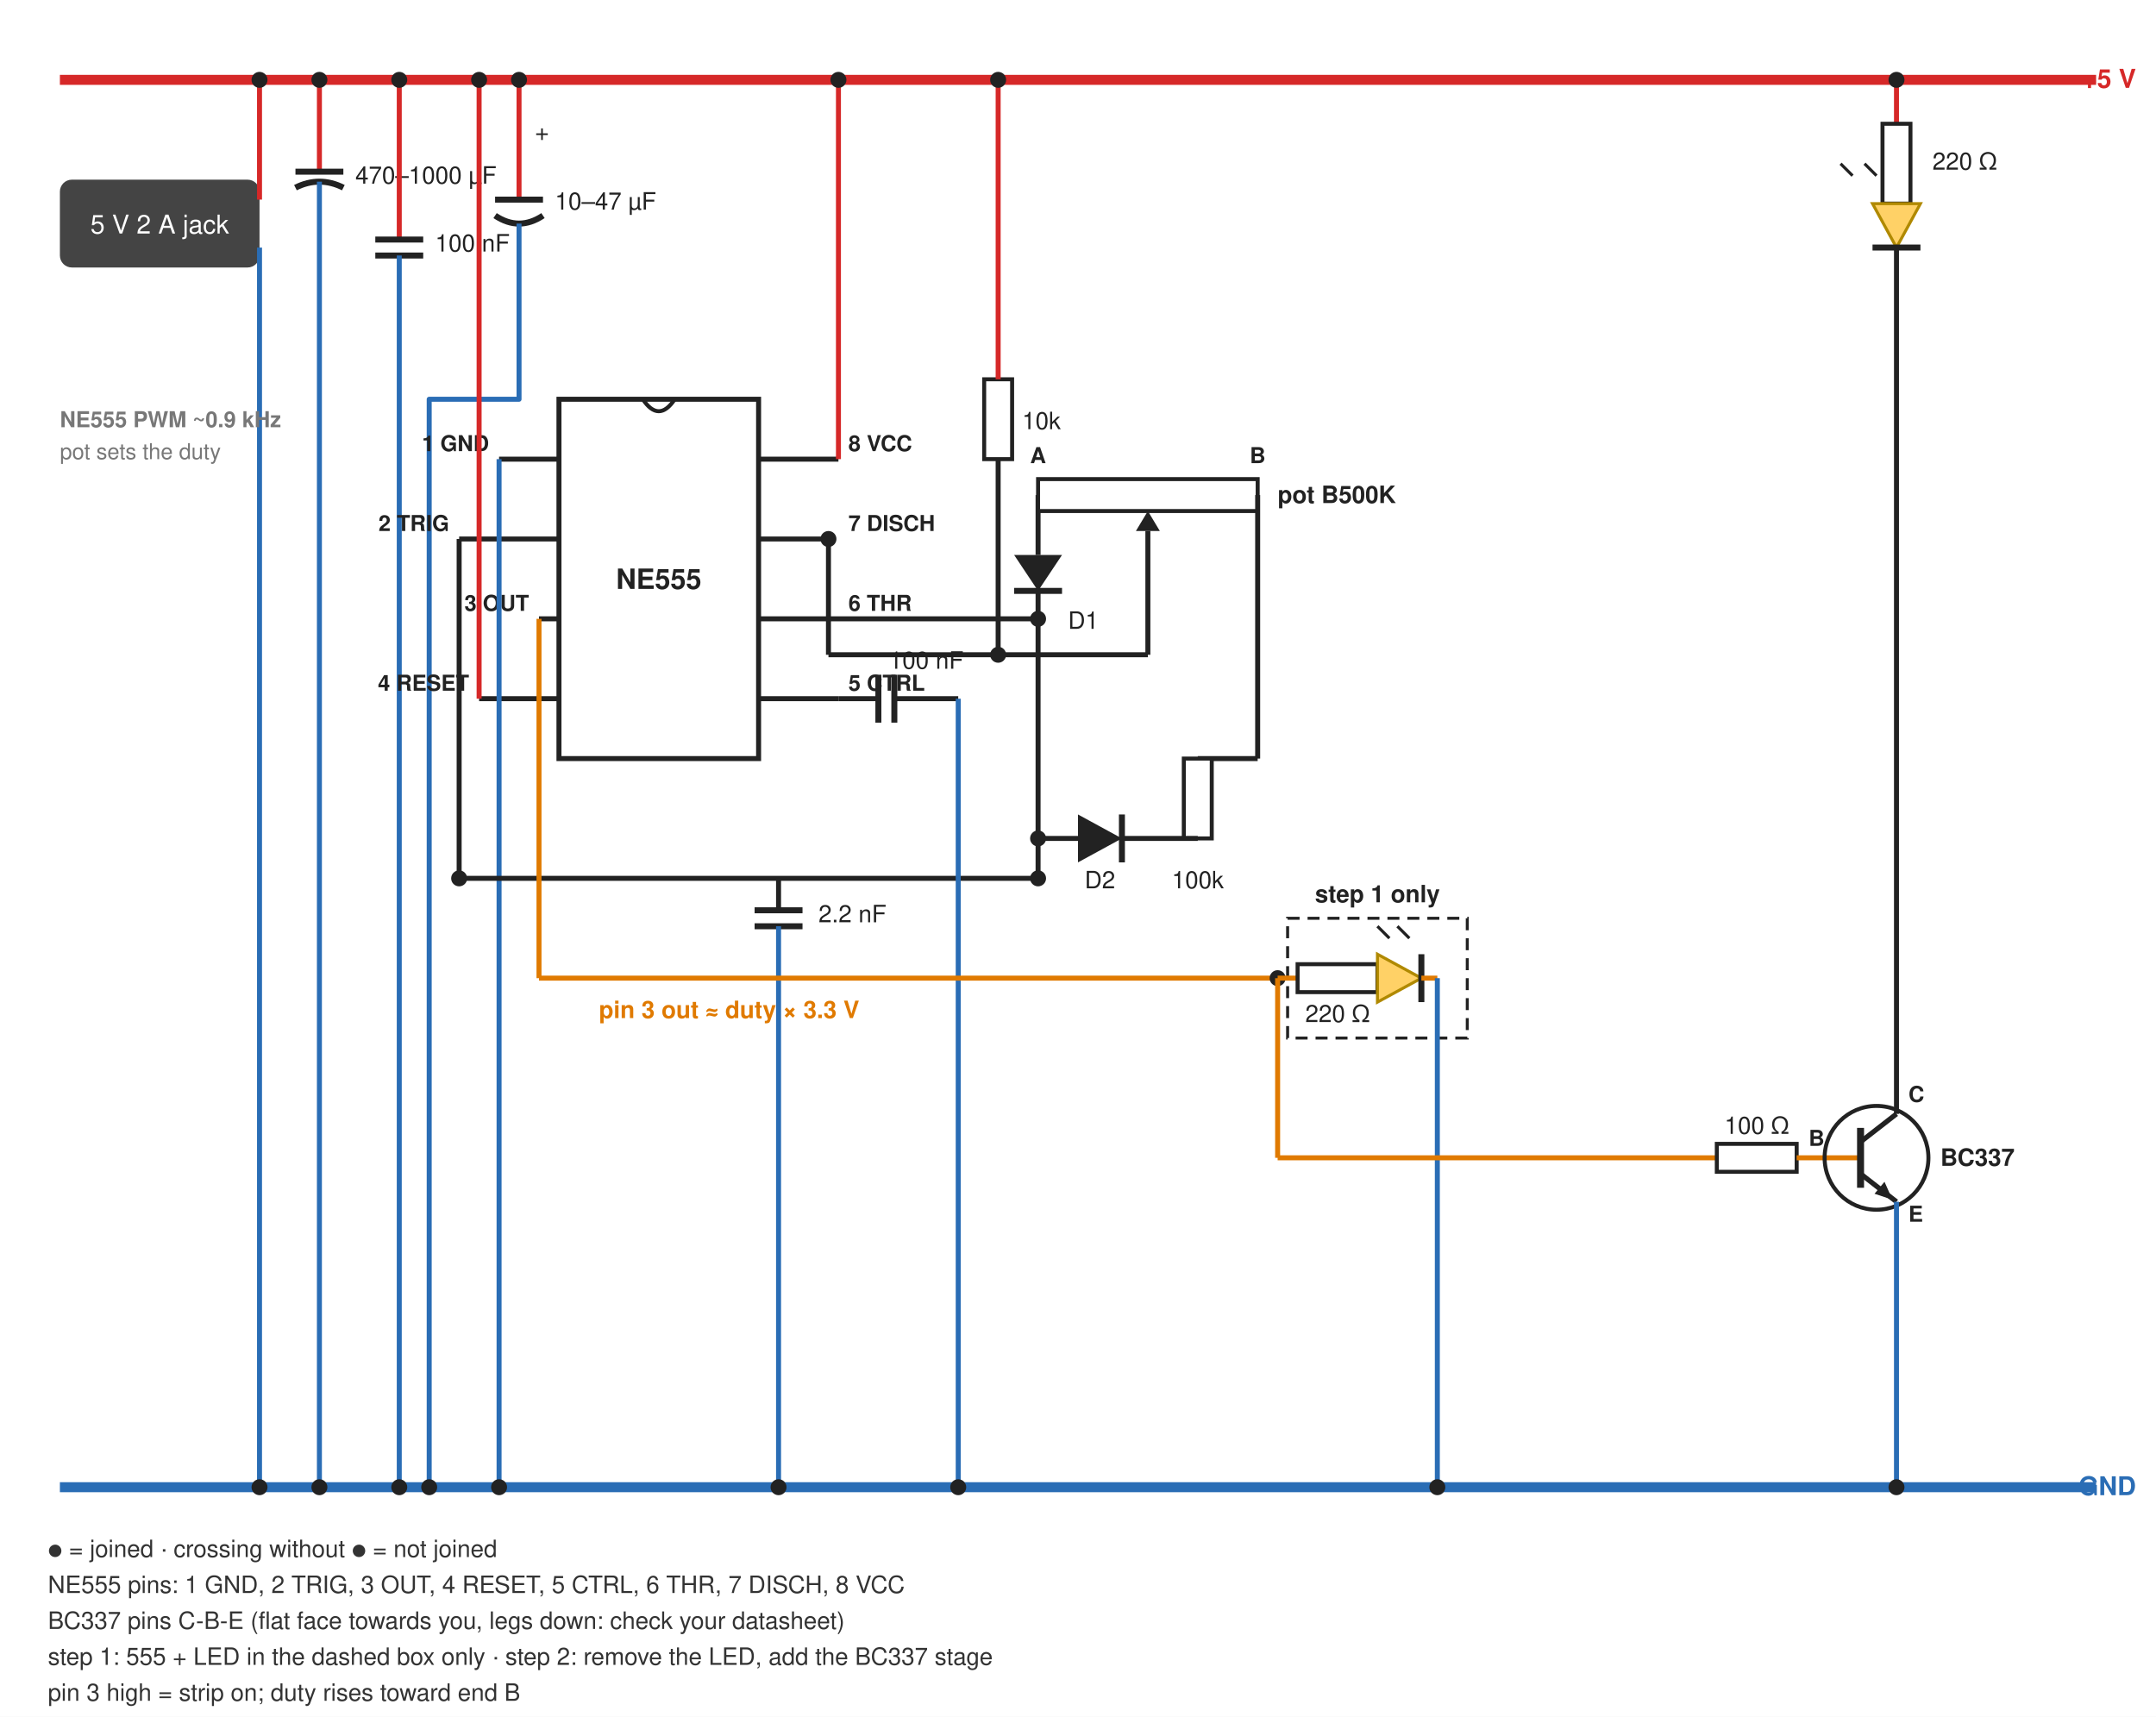
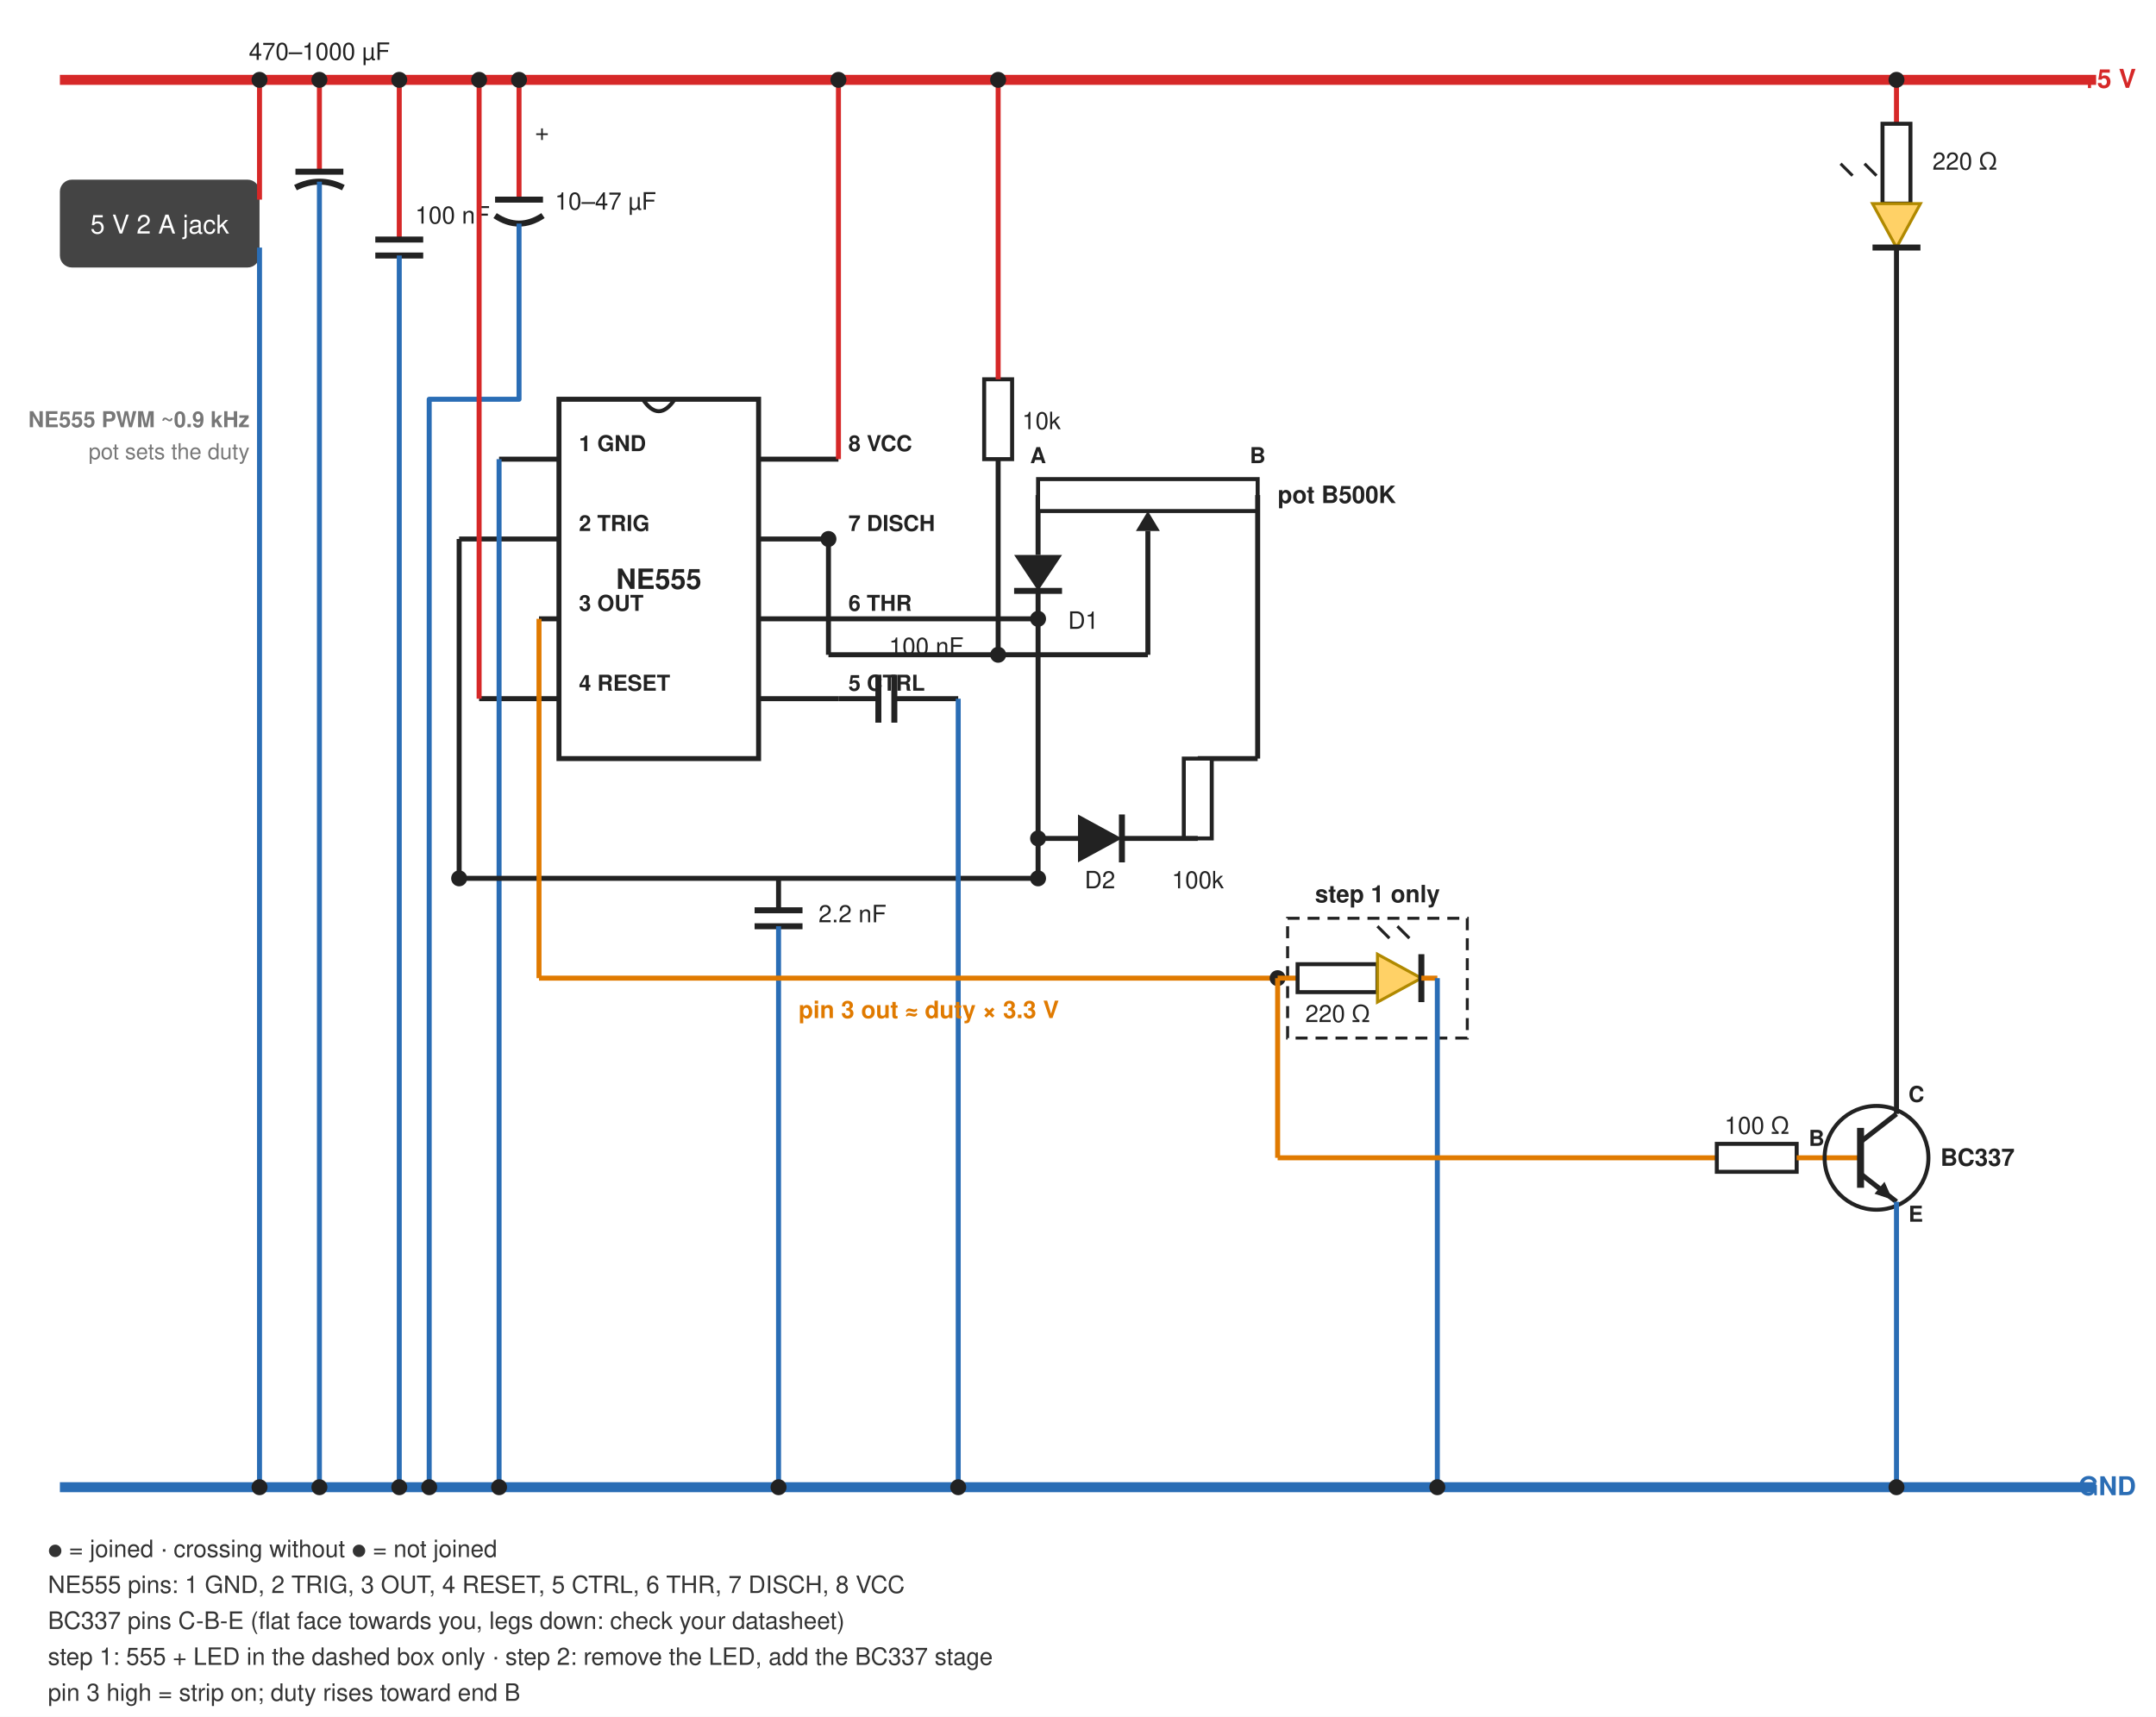
<svg xmlns="http://www.w3.org/2000/svg" viewBox="0 0 1080 860" font-family="Segoe UI, Helvetica, Arial, sans-serif" font-size="13">
  <rect width="1080" height="860" fill="#ffffff" />
  <defs>
    <g id="gnd" stroke="#222" stroke-width="2.5">
      <line x1="-10" y1="0" x2="10" y2="0" />
      <line x1="-6" y1="4" x2="6" y2="4" />
      <line x1="-2" y1="8" x2="2" y2="8" />
    </g>
  </defs>
  <path d="M30 40 L1050 40" stroke="#d62828" stroke-width="5" fill="none" stroke-linejoin="round" />
  <text x="1070" y="44" text-anchor="end" font-size="13" font-weight="bold" fill="#d62828">+5 V</text>
  <path d="M30 745 L1050 745" stroke="#2a6db5" stroke-width="5" fill="none" stroke-linejoin="round" />
  <text x="1070" y="749" text-anchor="end" font-size="13" font-weight="bold" fill="#2a6db5">GND</text>
  <rect x="30" y="90" width="100" height="44" rx="6" fill="#444" />
  <text x="80" y="117" text-anchor="middle" font-size="13" fill="#fff">5 V 2 A jack</text>
  <path d="M130 100 L130 40" stroke="#d62828" stroke-width="2.5" fill="none" stroke-linejoin="round" />
  <circle cx="130" cy="40" r="4" fill="#222" />
  <path d="M130 124 L130 745" stroke="#2a6db5" stroke-width="2.5" fill="none" stroke-linejoin="round" />
  <circle cx="130" cy="745" r="4" fill="#222" />
  <path d="M160 40 L160 86" stroke="#d62828" stroke-width="2.5" fill="none" stroke-linejoin="round" />
  <circle cx="160" cy="40" r="4" fill="#222" />
  <g stroke="#222" stroke-width="3" fill="none">
    <line x1="148" y1="86" x2="172" y2="86" />
    <path d="M148 94 Q160 88 172 94" />
  </g>
  <path d="M160 91 L160 745" stroke="#2a6db5" stroke-width="2.5" fill="none" stroke-linejoin="round" />
  <circle cx="160" cy="745" r="4" fill="#222" />
-   <text x="178" y="92" text-anchor="start" font-size="12" fill="#222">470–1000 µF</text>
+   <text x="160" y="30" text-anchor="middle" font-size="12" fill="#222">470–1000 µF</text>
  <path d="M200 40 L200 120" stroke="#d62828" stroke-width="2.5" fill="none" stroke-linejoin="round" />
  <circle cx="200" cy="40" r="4" fill="#222" />
  <g stroke="#222" stroke-width="3">
    <line x1="188" y1="120" x2="212" y2="120" />
    <line x1="188" y1="128" x2="212" y2="128" />
  </g>
  <path d="M200 128 L200 745" stroke="#2a6db5" stroke-width="2.5" fill="none" stroke-linejoin="round" />
  <circle cx="200" cy="745" r="4" fill="#222" />
-   <text x="218" y="126" text-anchor="start" font-size="12" fill="#222">100 nF</text>
+   <text x="208" y="112" text-anchor="start" font-size="12" fill="#222">100 nF</text>
  <path d="M260 40 L260 100" stroke="#d62828" stroke-width="2.5" fill="none" stroke-linejoin="round" />
  <circle cx="260" cy="40" r="4" fill="#222" />
  <g stroke="#222" stroke-width="3">
    <line x1="248" y1="100" x2="272" y2="100" />
    <path d="M248 108 Q260 116 272 108" fill="none" />
  </g>
  <text x="268" y="70" text-anchor="start" font-size="12" fill="#222">+</text>
  <path d="M260 112 L260 200 L215 200 L215 745" stroke="#2a6db5" stroke-width="2.5" fill="none" stroke-linejoin="round" />
  <circle cx="215" cy="745" r="4" fill="#222" />
  <text x="278" y="105" text-anchor="start" font-size="12" fill="#222">10–47 µF</text>
-   <text x="30" y="214" text-anchor="start" font-size="11" font-weight="bold" fill="#777">NE555 PWM ~0.9 kHz</text>
-   <text x="30" y="230" text-anchor="start" font-size="11" fill="#777">pot sets the duty</text>
+   <text x="125" y="214" text-anchor="end" font-size="11" font-weight="bold" fill="#777">NE555 PWM ~0.9 kHz</text>
+   <text x="125" y="230" text-anchor="end" font-size="11" fill="#777">pot sets the duty</text>
  <rect x="280" y="200" width="100" height="180" fill="#fff" stroke="#222" stroke-width="2.5" />
  <path d="M322 200 Q330 212 338 200" fill="none" stroke="#222" stroke-width="2" />
  <text x="330" y="295" text-anchor="middle" font-size="14" font-weight="bold" fill="#222">NE555</text>
  <path d="M280 230 L250 230" stroke="#222" stroke-width="2.5" fill="none" stroke-linejoin="round" />
-   <text x="245" y="226" text-anchor="end" font-size="11" font-weight="bold" fill="#222">1 GND</text>
+   <text x="290" y="226" text-anchor="start" font-size="11" font-weight="bold" fill="#222">1 GND</text>
  <path d="M280 270 L230 270" stroke="#222" stroke-width="2.5" fill="none" stroke-linejoin="round" />
-   <text x="225" y="266" text-anchor="end" font-size="11" font-weight="bold" fill="#222">2 TRIG</text>
+   <text x="290" y="266" text-anchor="start" font-size="11" font-weight="bold" fill="#222">2 TRIG</text>
  <path d="M280 310 L270 310" stroke="#222" stroke-width="2.5" fill="none" stroke-linejoin="round" />
-   <text x="265" y="306" text-anchor="end" font-size="11" font-weight="bold" fill="#222">3 OUT</text>
+   <text x="290" y="306" text-anchor="start" font-size="11" font-weight="bold" fill="#222">3 OUT</text>
  <path d="M280 350 L240 350" stroke="#222" stroke-width="2.5" fill="none" stroke-linejoin="round" />
-   <text x="235" y="346" text-anchor="end" font-size="11" font-weight="bold" fill="#222">4 RESET</text>
+   <text x="290" y="346" text-anchor="start" font-size="11" font-weight="bold" fill="#222">4 RESET</text>
  <path d="M380 230 L420 230" stroke="#222" stroke-width="2.5" fill="none" stroke-linejoin="round" />
  <text x="425" y="226" text-anchor="start" font-size="11" font-weight="bold" fill="#222">8 VCC</text>
  <path d="M380 270 L415 270" stroke="#222" stroke-width="2.5" fill="none" stroke-linejoin="round" />
  <text x="425" y="266" text-anchor="start" font-size="11" font-weight="bold" fill="#222">7 DISCH</text>
  <path d="M380 310 L520 310" stroke="#222" stroke-width="2.5" fill="none" stroke-linejoin="round" />
  <text x="425" y="306" text-anchor="start" font-size="11" font-weight="bold" fill="#222">6 THR</text>
  <path d="M380 350 L420 350" stroke="#222" stroke-width="2.5" fill="none" stroke-linejoin="round" />
  <text x="425" y="346" text-anchor="start" font-size="11" font-weight="bold" fill="#222">5 CTRL</text>
  <path d="M420 230 L420 40" stroke="#d62828" stroke-width="2.5" fill="none" stroke-linejoin="round" />
  <circle cx="420" cy="40" r="4" fill="#222" />
  <path d="M240 350 L240 40" stroke="#d62828" stroke-width="2.5" fill="none" stroke-linejoin="round" />
  <circle cx="240" cy="40" r="4" fill="#222" />
  <path d="M250 230 L250 745" stroke="#2a6db5" stroke-width="2.5" fill="none" stroke-linejoin="round" />
  <circle cx="250" cy="745" r="4" fill="#222" />
  <path d="M230 270 L230 440" stroke="#222" stroke-width="2.5" fill="none" stroke-linejoin="round" />
  <path d="M230 440 L520 440" stroke="#222" stroke-width="2.5" fill="none" stroke-linejoin="round" />
  <circle cx="230" cy="440" r="4" fill="#222" />
  <path d="M520 310 L520 440" stroke="#222" stroke-width="2.5" fill="none" stroke-linejoin="round" />
  <circle cx="520" cy="440" r="4" fill="#222" />
  <path d="M390 440 L390 456" stroke="#222" stroke-width="2.5" fill="none" stroke-linejoin="round" />
  <g stroke="#222" stroke-width="3">
    <line x1="378" y1="456" x2="402" y2="456" />
    <line x1="378" y1="464" x2="402" y2="464" />
  </g>
  <path d="M390 464 L390 745" stroke="#2a6db5" stroke-width="2.5" fill="none" stroke-linejoin="round" />
  <circle cx="390" cy="745" r="4" fill="#222" />
  <text x="410" y="462" text-anchor="start" font-size="12" fill="#222">2.2 nF</text>
  <path d="M520 248 L520 278" stroke="#222" stroke-width="2.5" fill="none" stroke-linejoin="round" />
  <polygon points="508,278 532,278 520,296" fill="#222" />
  <line x1="508" y1="296" x2="532" y2="296" stroke="#222" stroke-width="3" />
  <path d="M520 296 L520 310" stroke="#222" stroke-width="2.5" fill="none" stroke-linejoin="round" />
  <circle cx="520" cy="310" r="4" fill="#222" />
  <text x="535" y="315" text-anchor="start" font-size="12" fill="#222">D1</text>
  <rect x="520" y="240" width="110" height="16" fill="#fff" stroke="#222" stroke-width="2" />
  <polygon points="575,256 569,266 581,266" fill="#222" />
  <text x="520" y="232" text-anchor="middle" font-size="11" font-weight="bold" fill="#222">A</text>
  <text x="630" y="232" text-anchor="middle" font-size="11" font-weight="bold" fill="#222">B</text>
  <text x="640" y="252" text-anchor="start" font-size="12" font-weight="bold" fill="#222">pot B500K</text>
  <path d="M575 266 L575 328" stroke="#222" stroke-width="2.5" fill="none" stroke-linejoin="round" />
  <path d="M575 328 L415 328" stroke="#222" stroke-width="2.5" fill="none" stroke-linejoin="round" />
  <path d="M415 328 L415 270" stroke="#222" stroke-width="2.5" fill="none" stroke-linejoin="round" />
  <circle cx="415" cy="270" r="4" fill="#222" />
  <path d="M500 328 L500 230" stroke="#222" stroke-width="2.5" fill="none" stroke-linejoin="round" />
  <circle cx="500" cy="328" r="4" fill="#222" />
  <rect x="493" y="190" width="14" height="40" fill="#fff" stroke="#222" stroke-width="2" />
  <path d="M500 190 L500 40" stroke="#d62828" stroke-width="2.5" fill="none" stroke-linejoin="round" />
  <circle cx="500" cy="40" r="4" fill="#222" />
  <text x="512" y="215" text-anchor="start" font-size="12" fill="#222">10k</text>
  <path d="M630 248 L630 380" stroke="#222" stroke-width="2.5" fill="none" stroke-linejoin="round" />
  <path d="M630 380 L600 380" stroke="#222" stroke-width="2.5" fill="none" stroke-linejoin="round" />
  <rect x="593" y="380" width="14" height="40" fill="#fff" stroke="#222" stroke-width="2" />
  <path d="M600 420 L562 420" stroke="#222" stroke-width="2.5" fill="none" stroke-linejoin="round" />
  <line x1="562" y1="408" x2="562" y2="432" stroke="#222" stroke-width="3" />
  <polygon points="540,408 540,432 562,420" fill="#222" />
  <path d="M540 420 L520 420" stroke="#222" stroke-width="2.5" fill="none" stroke-linejoin="round" />
  <circle cx="520" cy="420" r="4" fill="#222" />
  <text x="600" y="445" text-anchor="middle" font-size="12" fill="#222">100k</text>
  <text x="551" y="445" text-anchor="middle" font-size="12" fill="#222">D2</text>
  <path d="M420 350 L440 350" stroke="#222" stroke-width="2.5" fill="none" stroke-linejoin="round" />
  <g stroke="#222" stroke-width="3">
    <line x1="440" y1="338" x2="440" y2="362" />
    <line x1="448" y1="338" x2="448" y2="362" />
  </g>
  <path d="M448 350 L480 350" stroke="#222" stroke-width="2.5" fill="none" stroke-linejoin="round" />
  <path d="M480 350 L480 745" stroke="#2a6db5" stroke-width="2.5" fill="none" stroke-linejoin="round" />
  <circle cx="480" cy="745" r="4" fill="#222" />
-   <text x="464" y="335" text-anchor="middle" font-size="12" fill="#222">100 nF</text>
+   <text x="464" y="328" text-anchor="middle" font-size="12" fill="#222">100 nF</text>
  <path d="M270 310 L270 490" stroke="#e07a00" stroke-width="2.5" fill="none" stroke-linejoin="round" />
  <path d="M270 490 L640 490" stroke="#e07a00" stroke-width="2.5" fill="none" stroke-linejoin="round" />
  <circle cx="640" cy="490" r="4" fill="#222" />
-   <text x="300" y="510" text-anchor="start" font-size="12" font-weight="bold" fill="#e07a00">pin 3 out ≈ duty × 3.3 V</text>
+   <text x="400" y="510" text-anchor="start" font-size="12" font-weight="bold" fill="#e07a00">pin 3 out ≈ duty × 3.3 V</text>
  <rect x="645" y="460" width="90" height="60" fill="none" stroke="#222" stroke-width="1.5" stroke-dasharray="6 4" />
  <text x="690" y="452" text-anchor="middle" font-size="12" font-weight="bold" fill="#222">step 1 only</text>
  <path d="M640 490 L650 490" stroke="#e07a00" stroke-width="2.5" fill="none" stroke-linejoin="round" />
  <rect x="650" y="483" width="40" height="14" fill="#fff" stroke="#222" stroke-width="2" />
  <text x="670" y="512" text-anchor="middle" font-size="12" fill="#222">220 Ω</text>
  <polygon points="690,478 690,502 712,490" fill="#ffd166" stroke="#b08900" stroke-width="1.5" />
  <line x1="712" y1="478" x2="712" y2="502" stroke="#222" stroke-width="3" />
  <line x1="696" y1="470" x2="690" y2="464" stroke="#222" stroke-width="1.5" />
  <line x1="706" y1="470" x2="700" y2="464" stroke="#222" stroke-width="1.5" />
  <path d="M712 490 L720 490" stroke="#e07a00" stroke-width="2.5" fill="none" stroke-linejoin="round" />
  <path d="M720 490 L720 745" stroke="#2a6db5" stroke-width="2.5" fill="none" stroke-linejoin="round" />
  <circle cx="720" cy="745" r="4" fill="#222" />
  <path d="M640 490 L640 580" stroke="#e07a00" stroke-width="2.5" fill="none" stroke-linejoin="round" />
  <path d="M640 580 L860 580" stroke="#e07a00" stroke-width="2.5" fill="none" stroke-linejoin="round" />
  <rect x="860" y="573" width="40" height="14" fill="#fff" stroke="#222" stroke-width="2" />
  <path d="M900 580 L932 580" stroke="#e07a00" stroke-width="2.5" fill="none" stroke-linejoin="round" />
  <text x="880" y="568" text-anchor="middle" font-size="12" fill="#222">100 Ω</text>
  <circle cx="940" cy="580" r="26" fill="none" stroke="#222" stroke-width="2" />
  <line x1="932" y1="565" x2="932" y2="595" stroke="#222" stroke-width="3.5" />
  <path d="M932 572 L950 558" stroke="#222" stroke-width="2.5" fill="none" stroke-linejoin="round" />
  <path d="M932 588 L950 602" stroke="#222" stroke-width="2.5" fill="none" stroke-linejoin="round" />
  <polygon points="948,601 939,598 944,592" fill="#222" />
  <text x="956" y="552" text-anchor="start" font-size="11" font-weight="bold" fill="#222">C</text>
  <text x="956" y="612" text-anchor="start" font-size="11" font-weight="bold" fill="#222">E</text>
  <text x="906" y="574" text-anchor="start" font-size="11" font-weight="bold" fill="#222">B</text>
  <text x="972" y="584" text-anchor="start" font-size="12" font-weight="bold" fill="#222">BC337</text>
  <path d="M950 558 L950 124" stroke="#222" stroke-width="2.5" fill="none" stroke-linejoin="round" />
  <path d="M950 602 L950 745" stroke="#2a6db5" stroke-width="2.5" fill="none" stroke-linejoin="round" />
  <circle cx="950" cy="745" r="4" fill="#222" />
  <path d="M950 40 L950 62" stroke="#d62828" stroke-width="2.5" fill="none" stroke-linejoin="round" />
  <circle cx="950" cy="40" r="4" fill="#222" />
  <rect x="943" y="62" width="14" height="40" fill="#fff" stroke="#222" stroke-width="2" />
  <text x="968" y="85" text-anchor="start" font-size="12" fill="#222">220 Ω</text>
  <polygon points="938,102 962,102 950,124" fill="#ffd166" stroke="#b08900" stroke-width="1.5" />
  <line x1="938" y1="124" x2="962" y2="124" stroke="#222" stroke-width="3" />
  <line x1="928" y1="88" x2="922" y2="82" stroke="#222" stroke-width="1.5" />
  <line x1="940" y1="88" x2="934" y2="82" stroke="#222" stroke-width="1.5" />
  <text x="24" y="780" text-anchor="start" font-size="12" fill="#333">● = joined · crossing without ● = not joined</text>
  <text x="24" y="798" text-anchor="start" font-size="12" fill="#333">NE555 pins: 1 GND, 2 TRIG, 3 OUT, 4 RESET, 5 CTRL, 6 THR, 7 DISCH, 8 VCC</text>
  <text x="24" y="816" text-anchor="start" font-size="12" fill="#333">BC337 pins C-B-E (flat face towards you, legs down: check your datasheet)</text>
  <text x="24" y="834" text-anchor="start" font-size="12" fill="#333">step 1: 555 + LED in the dashed box only · step 2: remove the LED, add the BC337 stage</text>
  <text x="24" y="852" text-anchor="start" font-size="12" fill="#333">pin 3 high = strip on; duty rises toward end B</text>
</svg>
